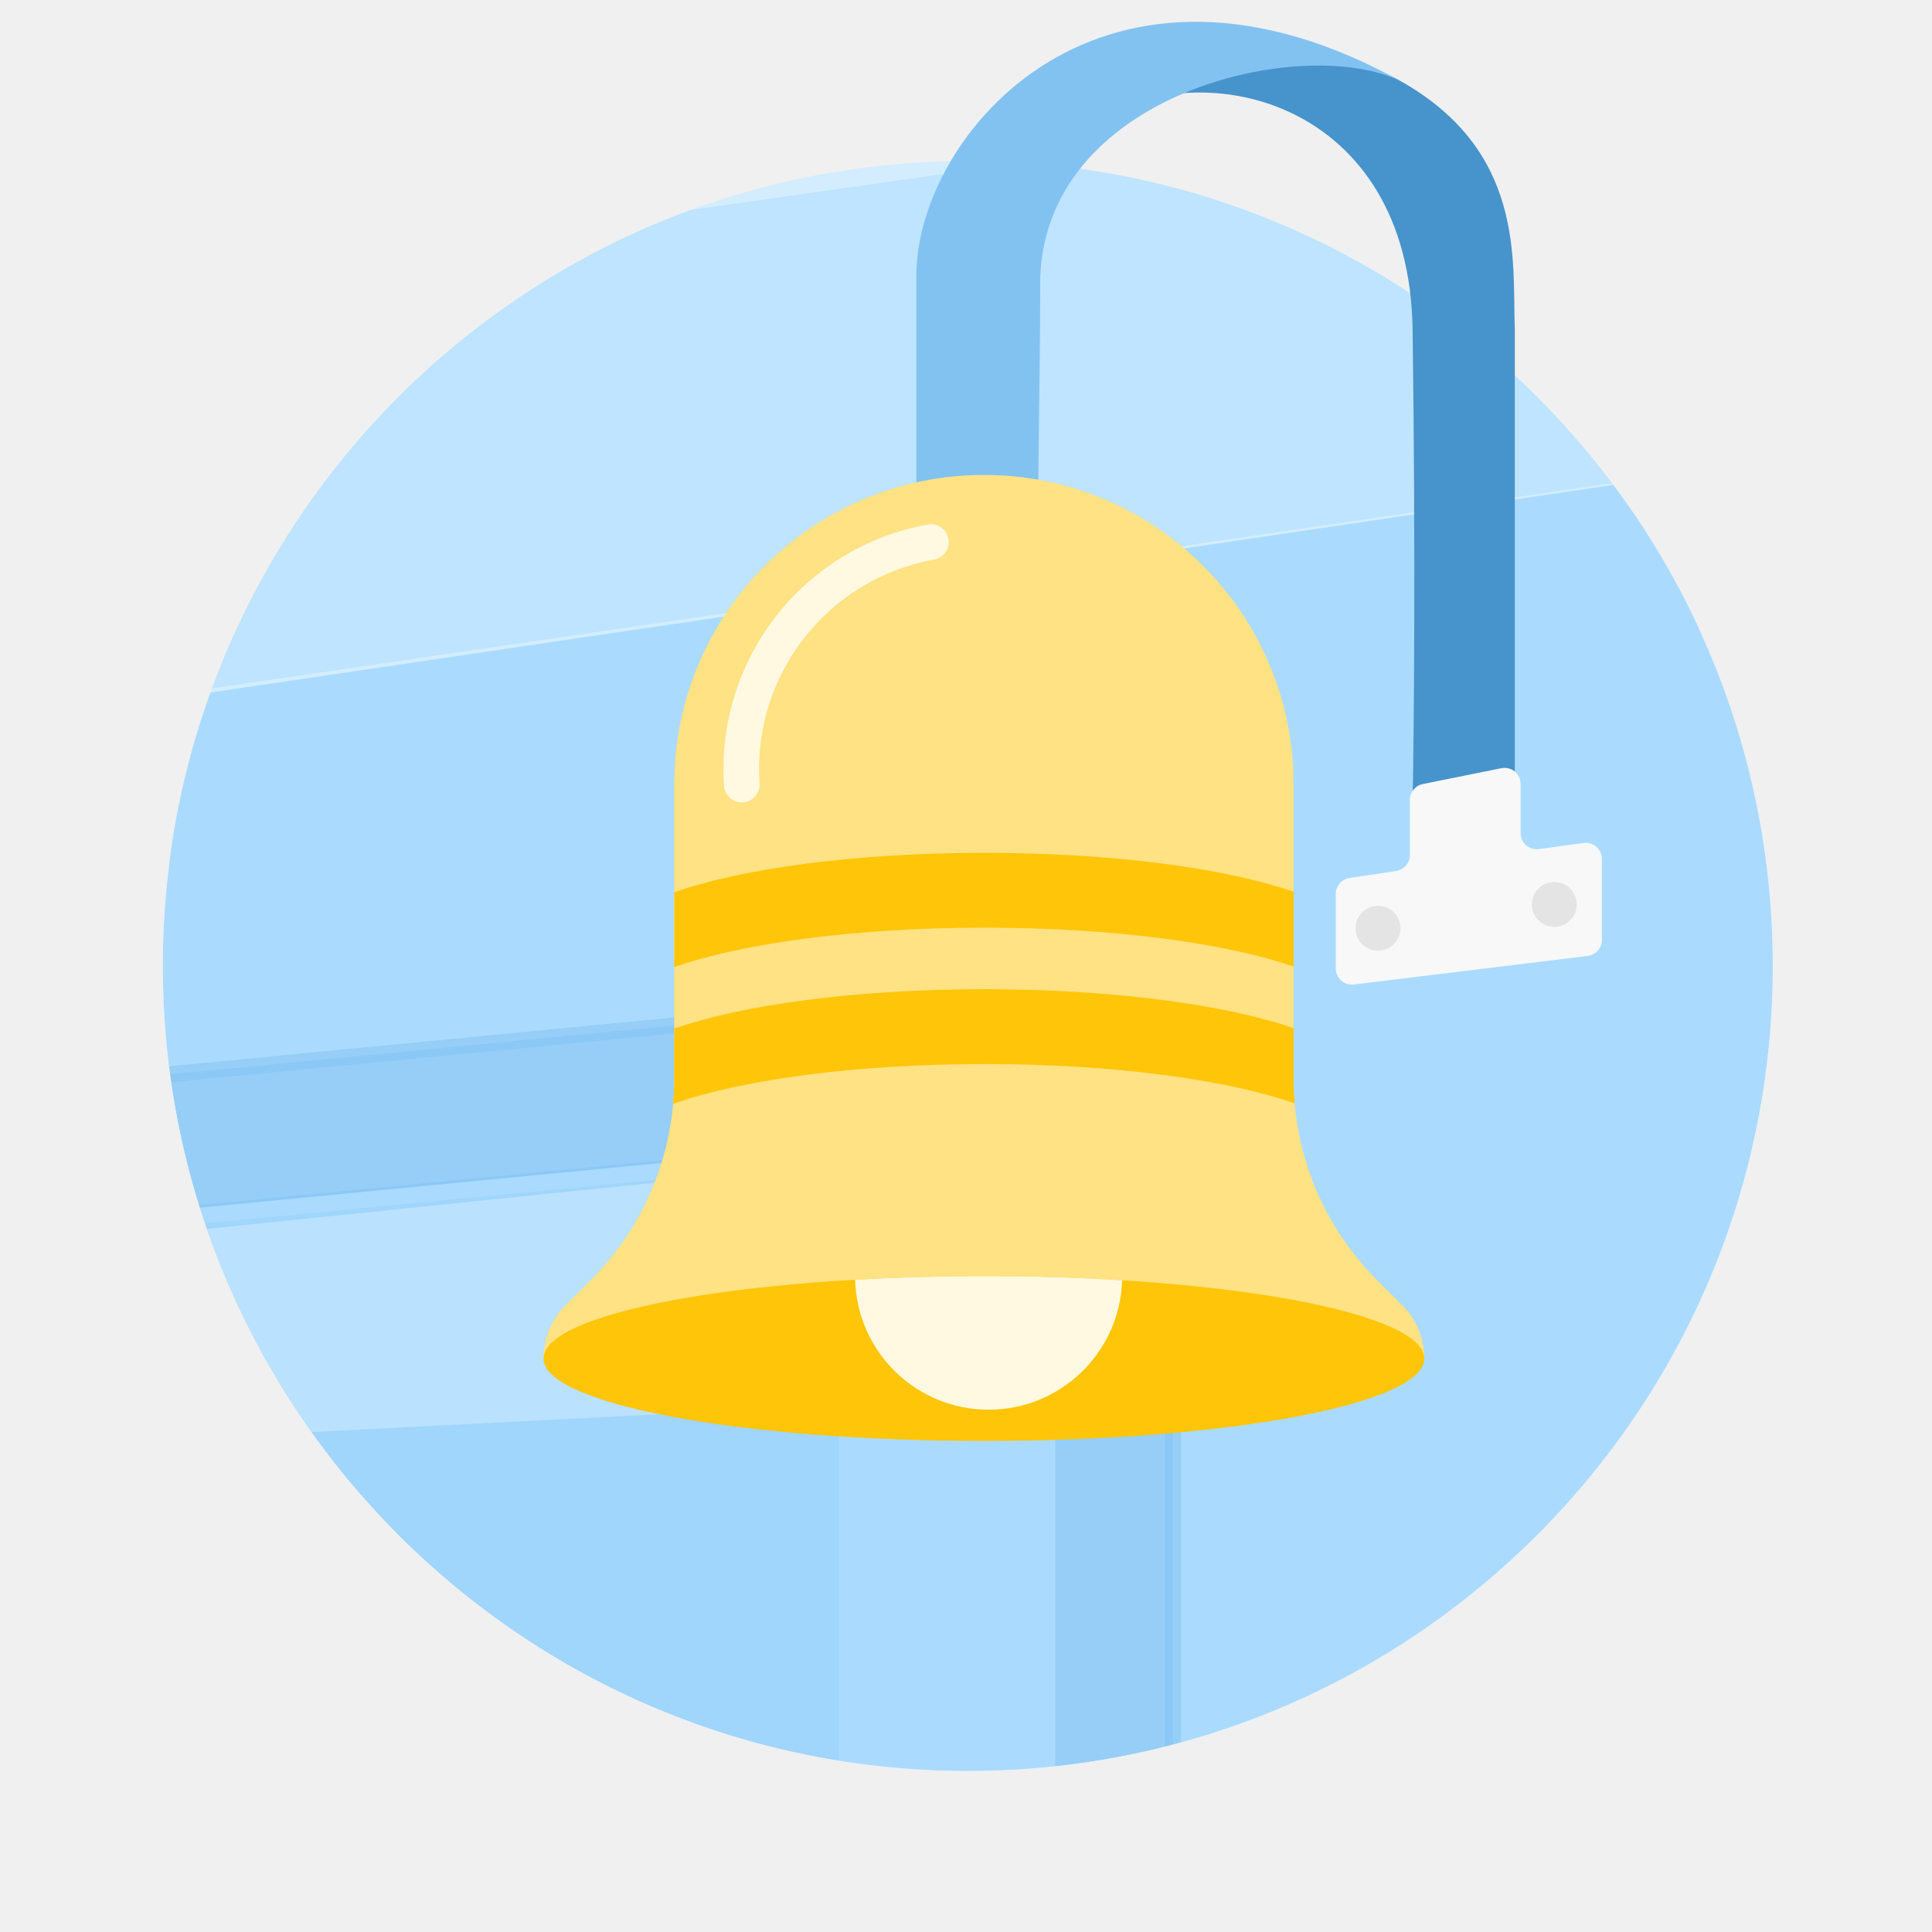
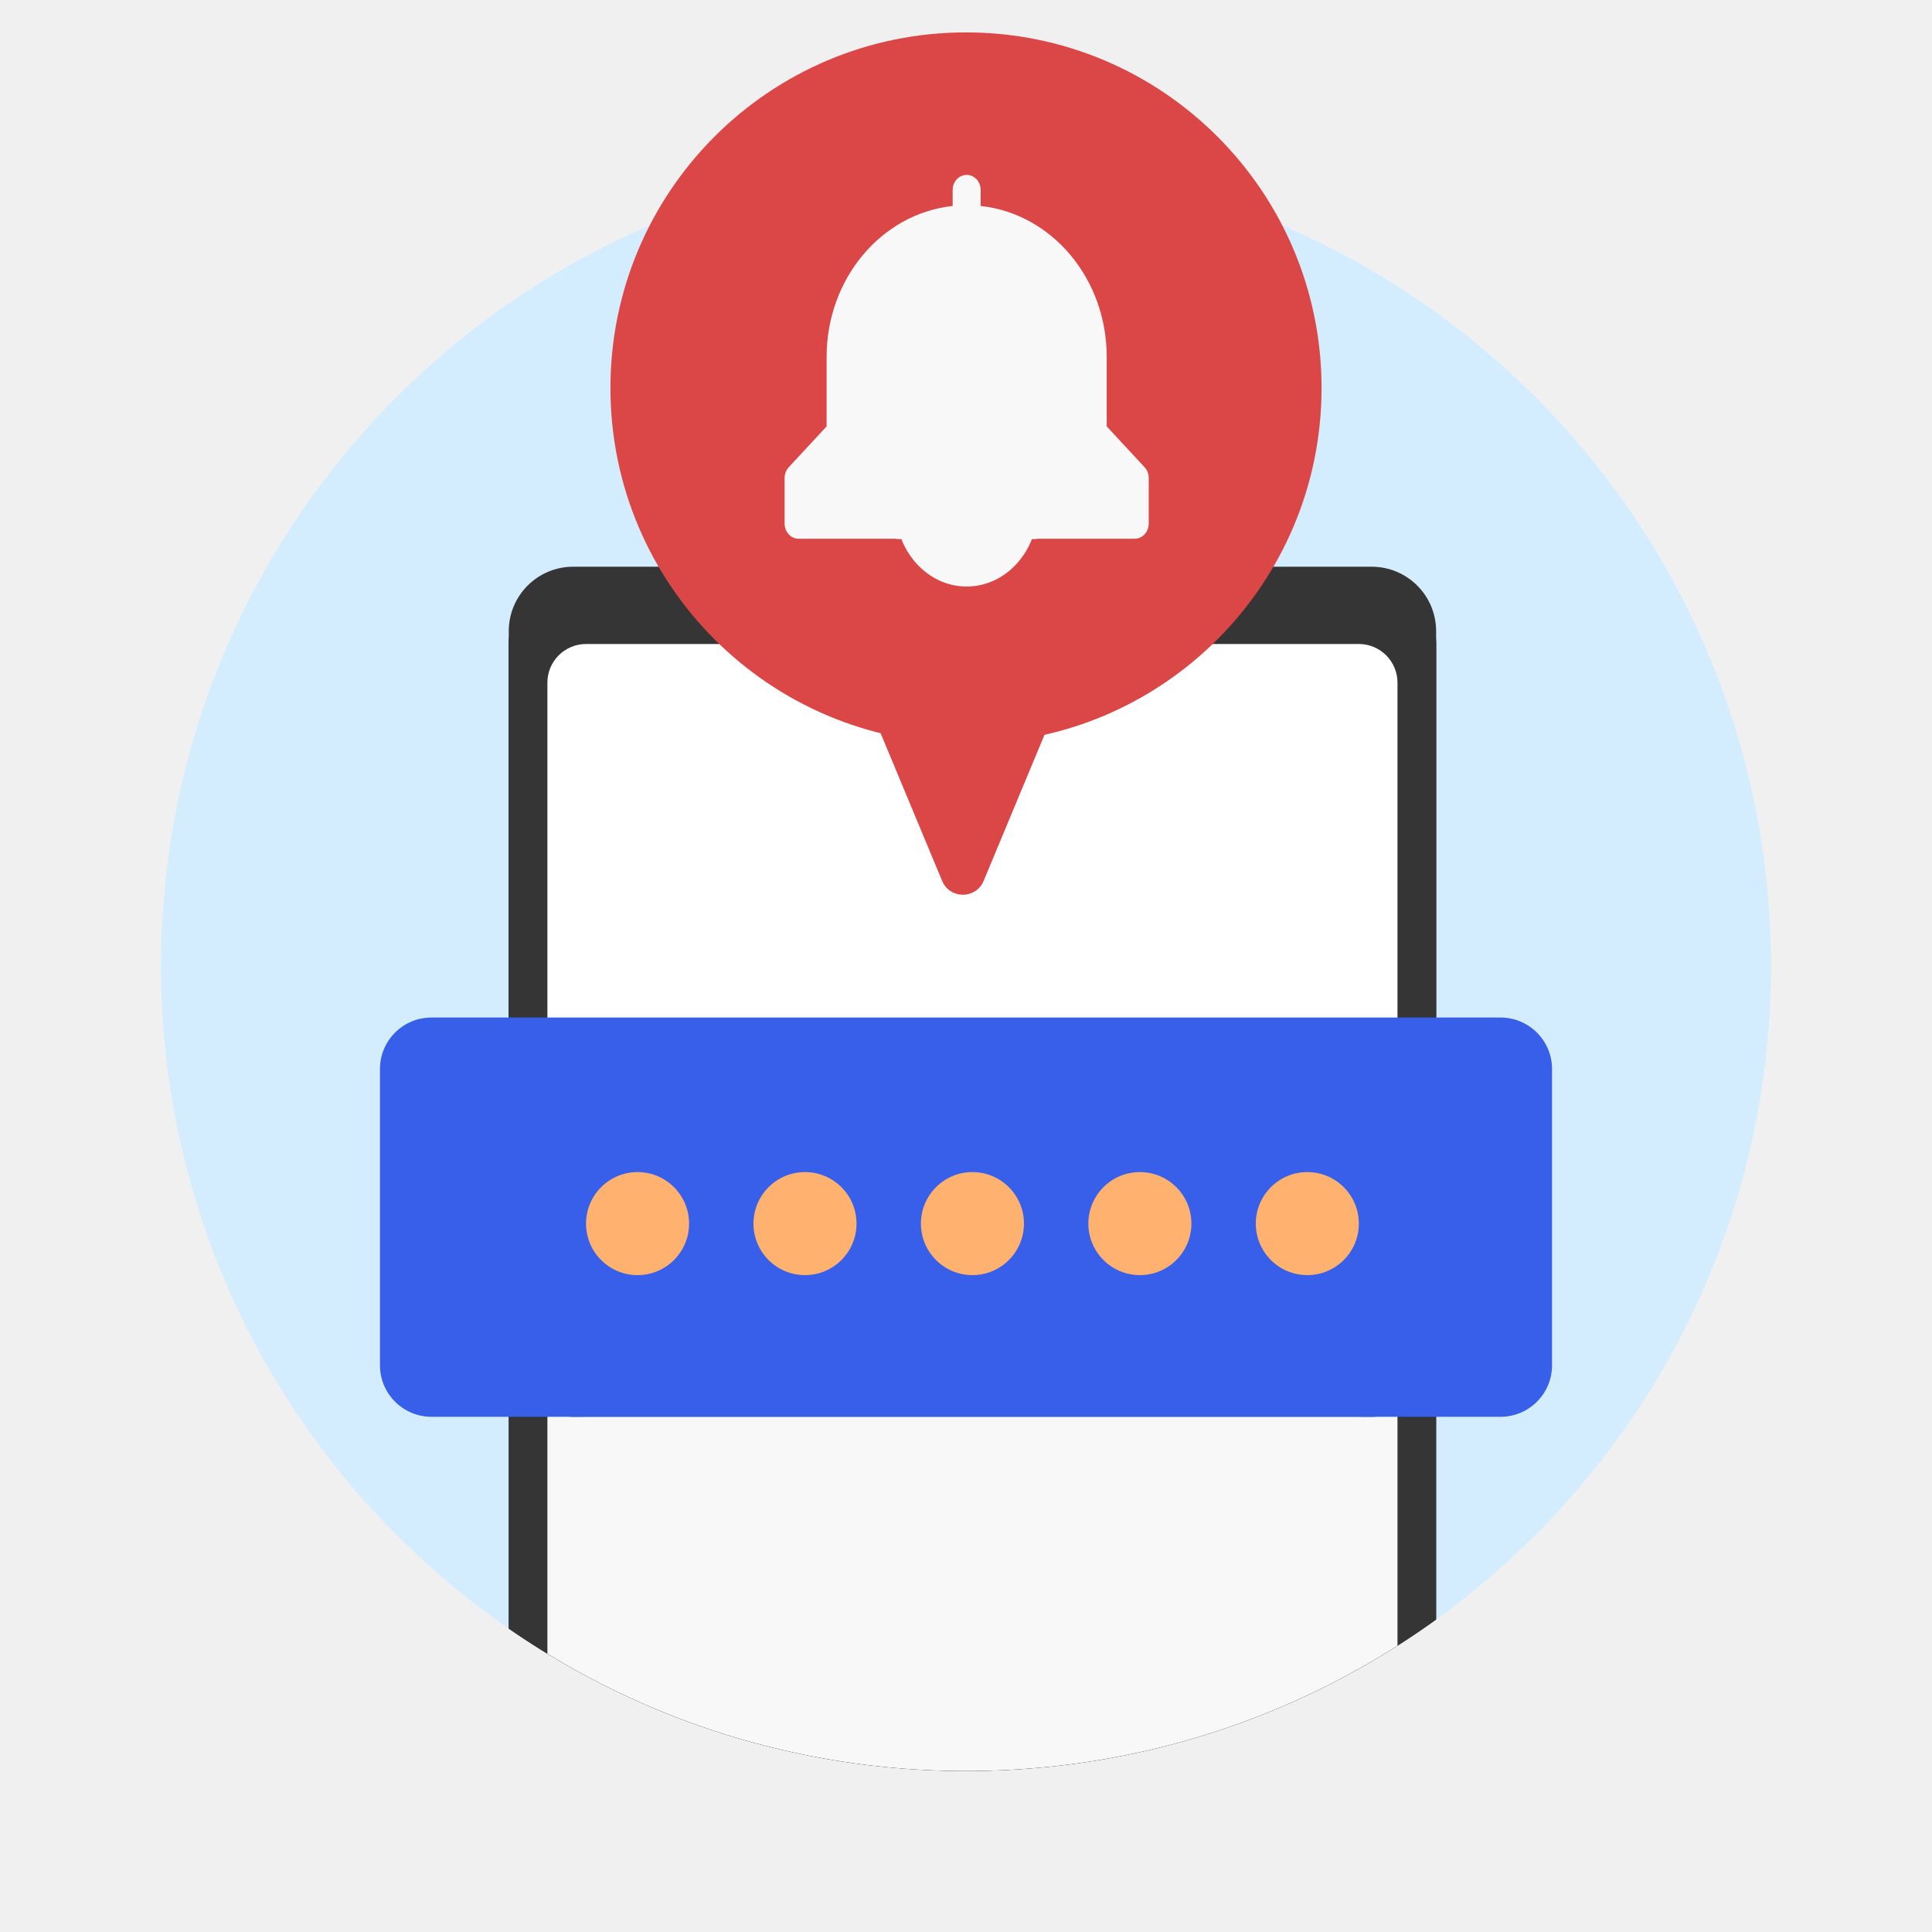
<svg xmlns="http://www.w3.org/2000/svg" width="150" height="150" fill="none" class="persona-ilustration" viewBox="0 0 150 150">
  <g clip-path="url(#KB9j0R0ZI3_a)">
    <g clip-path="url(#KB9j0R0ZI3_b)">
-       <rect width="125" height="125" x="12.64" y="12.5" fill="#D3EDFF" rx="62.5" />
-       <mask id="KB9j0R0ZI3_c" width="163" height="189" x="-21" y="36" maskUnits="userSpaceOnUse" style="mask-type:alpha">
-         <path fill="#fff" d="M141.575 36.976-20.5 62.054v162.719h153.434l3.344-72.507z" />
-       </mask>
-       <g mask="url(#KB9j0R0ZI3_c)">
-         <path fill="#AADBFF" d="M140.951 36.976-20.5 62.054v162.719l161.451-1.642V36.976" />
-         <path fill="#82C2F1" d="m91.071 75.87-143.7 13.905 1.55 159.535H91.945l-.874-65.451z" opacity=".5" />
-         <path fill="#82C2F1" fill-rule="evenodd" d="M91.696 75.182v108.677l.883 66.076H-51.698l-1.56-160.727zm-143.694 15.16 1.537 158.343H91.312l-.866-64.818V76.559z" clip-rule="evenodd" opacity=".5" />
-         <path fill="#AADBFF" d="M81.2 87.822-56.747 101.17l1.486 153.147H82.038l-.839-62.83z" opacity=".5" />
-         <path fill="#82C2F1" fill-rule="evenodd" d="M81.824 87.134v104.353l.848 63.455h-138.55l-1.499-154.338zm-137.94 14.603 1.475 151.955H81.405l-.83-62.197V88.51z" clip-rule="evenodd" opacity=".5" />
-         <path fill="#D3EDFF" d="m-1.238 112.494 66.5-3.417L82.35 88.571-7.36 97.827z" opacity=".5" />
-         <path fill="#AADBFF" d="M65.134 109.091c1.552-10.837 11.338-18.056 16.167-21.416v64.038H65.134v-42.622" />
-         <path fill="#AADBFF" fill-rule="evenodd" d="M81.922 87.339v104.353l.848 63.456H-55.78l-1.5-154.339zm-137.94 14.604 1.475 151.955H81.503l-.83-62.197V88.716z" clip-rule="evenodd" />
-       </g>
-       <path fill="#AADBFF" d="M20.044 66.51h-41.398l-4-6.572L172.49 30.657l17.787 9.358z" />
-       <path fill="#AADBFF" d="M175.474-1.065-13.699 25.896a1 1 0 0 1-.177.013h-8.462c-.69 0-1.25.56-1.25 1.25v30.718a1.25 1.25 0 0 0 1.431 1.236l197.988-29.038a1.25 1.25 0 0 0 1.069-1.237V.172a1.25 1.25 0 0 0-1.426-1.237" opacity=".5" />
+       <rect width="125" height="125" x="12.5" y="12.5" fill="#D3EDFF" rx="62.5" />
+       <rect width="72" height="102" x="39.5" y="45" fill="#353535" rx="5" />
+       <rect width="72" height="102" x="39.5" y="45" fill="#353535" rx="5" />
+       <rect width="66" height="93" x="42.5" y="50" fill="#F8F8F8" rx="3" />
    </g>
-     <path fill="#4793CC" d="M109.675 25.607C109.437 7.947 93.631 4 84.745 9.469l2.12-5.937c2.579-.983 14.758-.82 21.408 2.505 10.227 5.469 9.138 14.21 9.336 19.57v35.395l-7.934 1.141c.1-4.82.238-18.877 0-36.536" />
-     <path fill="#F8F8F8" d="M109.466 62.097v4.288a1.25 1.25 0 0 1-1.064 1.236l-3.628.547a1.25 1.25 0 0 0-1.064 1.236v5.791c0 .75.657 1.332 1.402 1.24l18.158-2.217a1.25 1.25 0 0 0 1.098-1.24v-6.291a1.25 1.25 0 0 0-1.42-1.239l-3.467.477a1.25 1.25 0 0 1-1.42-1.238v-3.82a1.25 1.25 0 0 0-1.498-1.225l-6.094 1.23a1.25 1.25 0 0 0-1.003 1.225" />
-     <circle cx="106.989" cy="72.07" r="1.744" fill="#E4E4E4" />
-     <circle cx="120.676" cy="70.217" r="1.744" fill="#E4E4E4" />
-     <path fill="#82C2F1" d="M71.144 21.42v24.146l9.62 1.358c-.37-4.574 0-15.494 0-25.504.636-14.625 21.314-18.88 28.319-14.934-23.456-13.21-37.94 3.905-37.94 14.934" />
-     <path fill="#FEE283" d="M100.434 60.919c0-13.28-10.764-24.044-24.044-24.044-13.279 0-24.044 10.765-24.044 24.044v22.848a22.06 22.06 0 0 1-6.46 15.598l-1.97 1.97a5.86 5.86 0 0 0-1.717 4.143h68.382a5.86 5.86 0 0 0-1.715-4.143l-1.971-1.97a22.06 22.06 0 0 1-6.461-15.598z" />
-     <path fill="#FFC509" d="M100.434 69.237c-5.267-1.827-14.047-3.024-23.988-3.024-10.012 0-18.845 1.214-24.1 3.063v5.81c5.255-1.849 14.088-3.062 24.1-3.062 9.941 0 18.721 1.196 23.988 3.024zM100.434 79.826C95.167 78 86.387 76.802 76.446 76.802c-10.012 0-18.845 1.214-24.1 3.063v3.902q0 .976-.085 1.939c5.244-1.867 14.119-3.094 24.185-3.094 9.993 0 18.812 1.21 24.07 3.053a22 22 0 0 1-.082-1.898z" />
-     <path fill="#FFF9E1" fill-rule="evenodd" d="M73.635 41.838a1.38 1.38 0 0 1-1.113 1.604A16.53 16.53 0 0 0 58.97 60.825a1.38 1.38 0 0 1-2.754.186 19.29 19.29 0 0 1 15.817-20.286 1.38 1.38 0 0 1 1.603 1.113" clip-rule="evenodd" />
-     <path fill="#FFC509" d="M110.582 105.478c0 3.533-15.308 6.397-34.191 6.397s-34.192-2.864-34.192-6.397 15.308-6.397 34.192-6.397c18.883 0 34.191 2.864 34.191 6.397" />
-     <path fill="#FFF9E1" d="M66.394 99.359c3.162-.18 6.519-.278 9.997-.278 3.748 0 7.355.113 10.73.321-.17 5.578-4.745 10.047-10.363 10.047-5.633 0-10.217-4.492-10.364-10.09" />
+     <rect width="72" height="66" x="39.5" y="44" fill="#353535" rx="5" />
+     <rect width="66" height="60" x="42.5" y="50" fill="#fff" rx="3" />
+     <rect width="91" height="31" x="29.5" y="79" fill="#375FE9" rx="4" />
+     <circle cx="49.5" cy="95" r="4" fill="#FFB26F" />
+     <circle cx="62.5" cy="95" r="4" fill="#FFB26F" />
+     <circle cx="75.5" cy="95" r="4" fill="#FFB26F" />
+     <circle cx="88.5" cy="95" r="4" fill="#FFB26F" />
+     <circle cx="101.5" cy="95" r="4" fill="#FFB26F" />
+     <circle cx="75" cy="30.122" r="27.606" fill="#DB4747" />
+     <path fill="#DB4747" d="M68.898 51.916a1.744 1.744 0 0 0-1.61 2.414l5.86 14.064c.597 1.43 2.624 1.43 3.22 0l5.86-14.064a1.744 1.744 0 0 0-1.61-2.414z" />
+     <path fill="#F8F8F8" d="M75.051 45.538c3.055 0 5.532-2.752 5.532-6.146s-2.477-6.146-5.532-6.146-5.531 2.752-5.531 6.146 2.477 6.146 5.531 6.146" />
+     <path fill="#F8F8F8" fill-rule="evenodd" d="M75.051 13.579c.6 0 1.088.522 1.088 1.165v1.248c5.556.604 9.786 5.666 9.786 11.71v5.403l2.947 3.178c.203.222.317.523.315.836v3.53c0 .65-.487 1.178-1.087 1.178h-7.612v.023H69.614v-.023h-7.611c-.6 0-1.087-.527-1.087-1.177v-3.531a1.23 1.23 0 0 1 .315-.836l2.947-3.178v-5.402c0-6.045 4.23-11.107 9.786-11.711v-1.248c0-.643.487-1.165 1.087-1.165" clip-rule="evenodd" />
  </g>
  <defs>
    <clipPath id="KB9j0R0ZI3_a">
      <path fill="#fff" d="M0 0h150v150H0z" />
    </clipPath>
    <clipPath id="KB9j0R0ZI3_b">
-       <rect width="125" height="125" x="12.64" y="12.5" fill="#fff" rx="62.5" />
+       <rect width="125" height="125" x="12.5" y="12.5" fill="#fff" rx="62.5" />
    </clipPath>
  </defs>
</svg>
